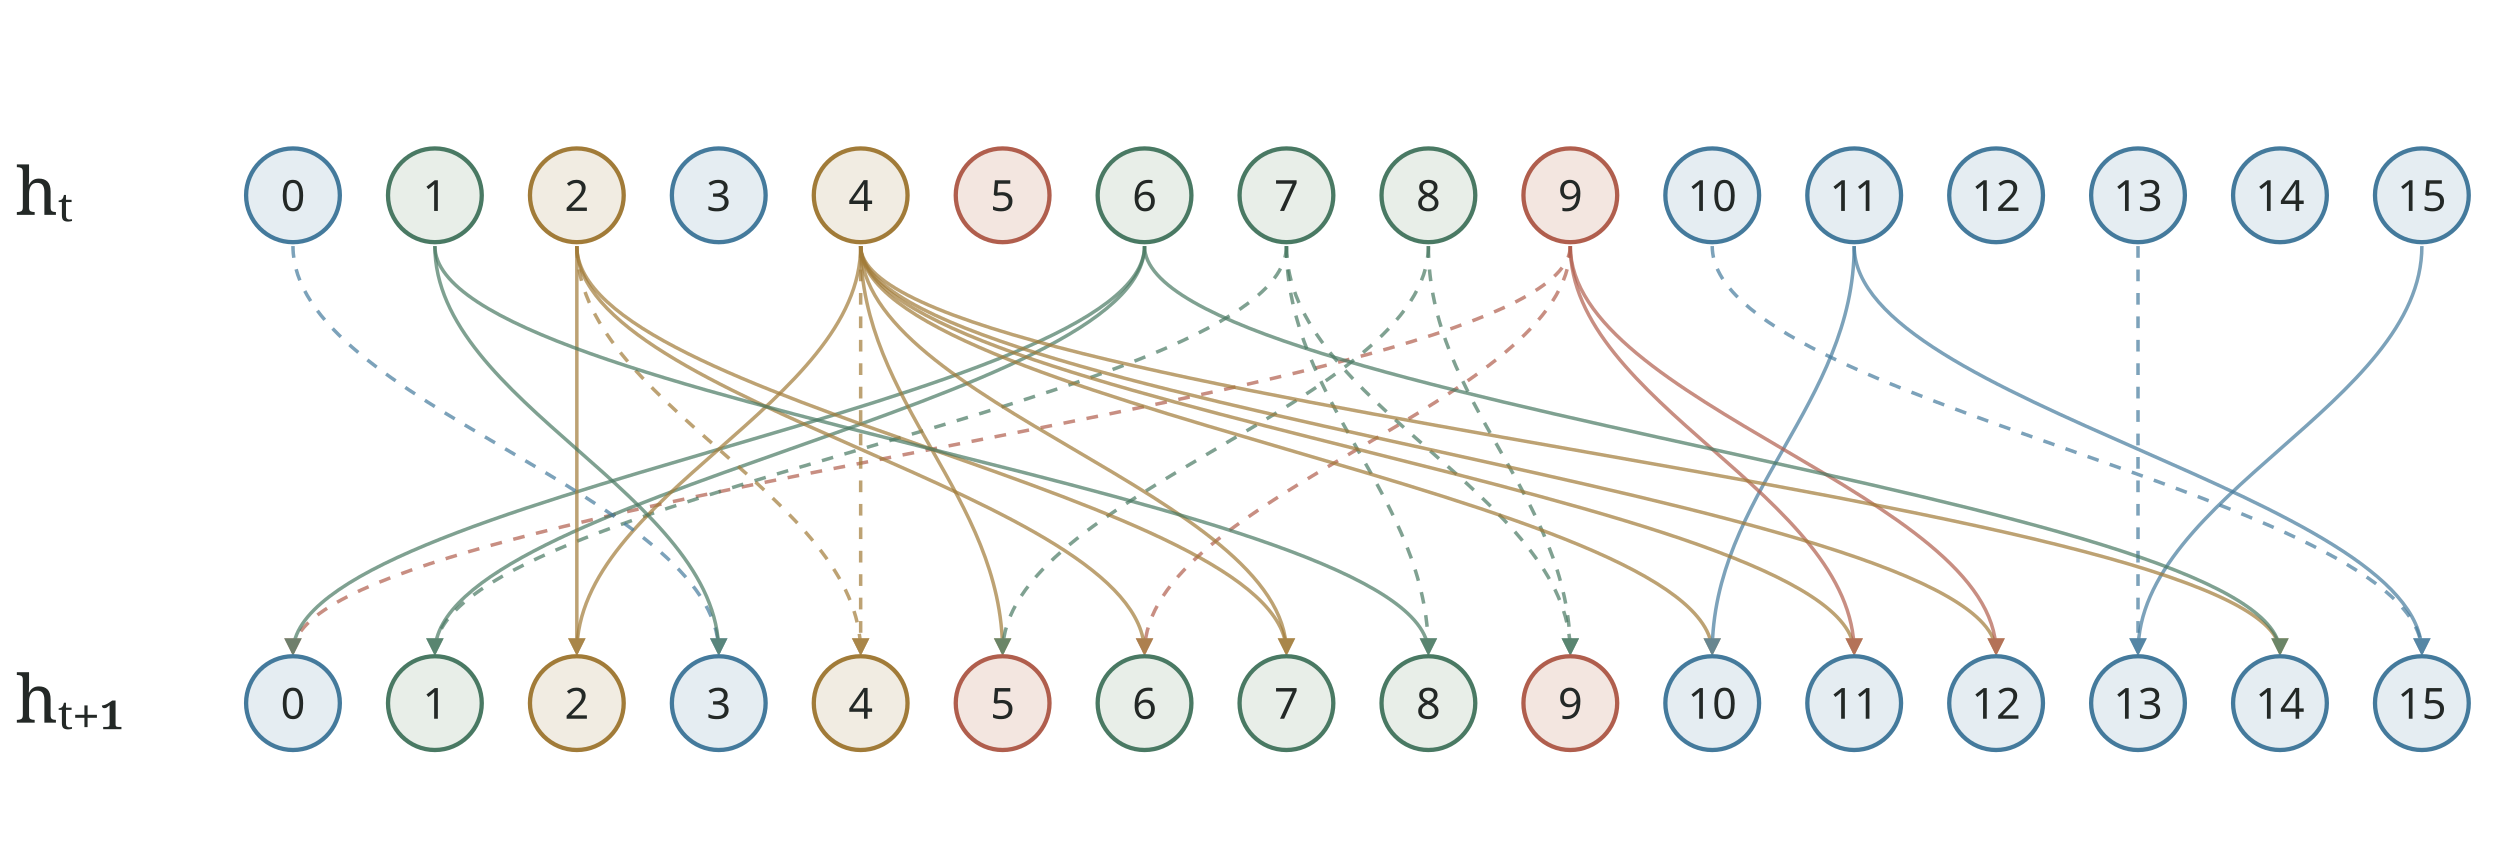
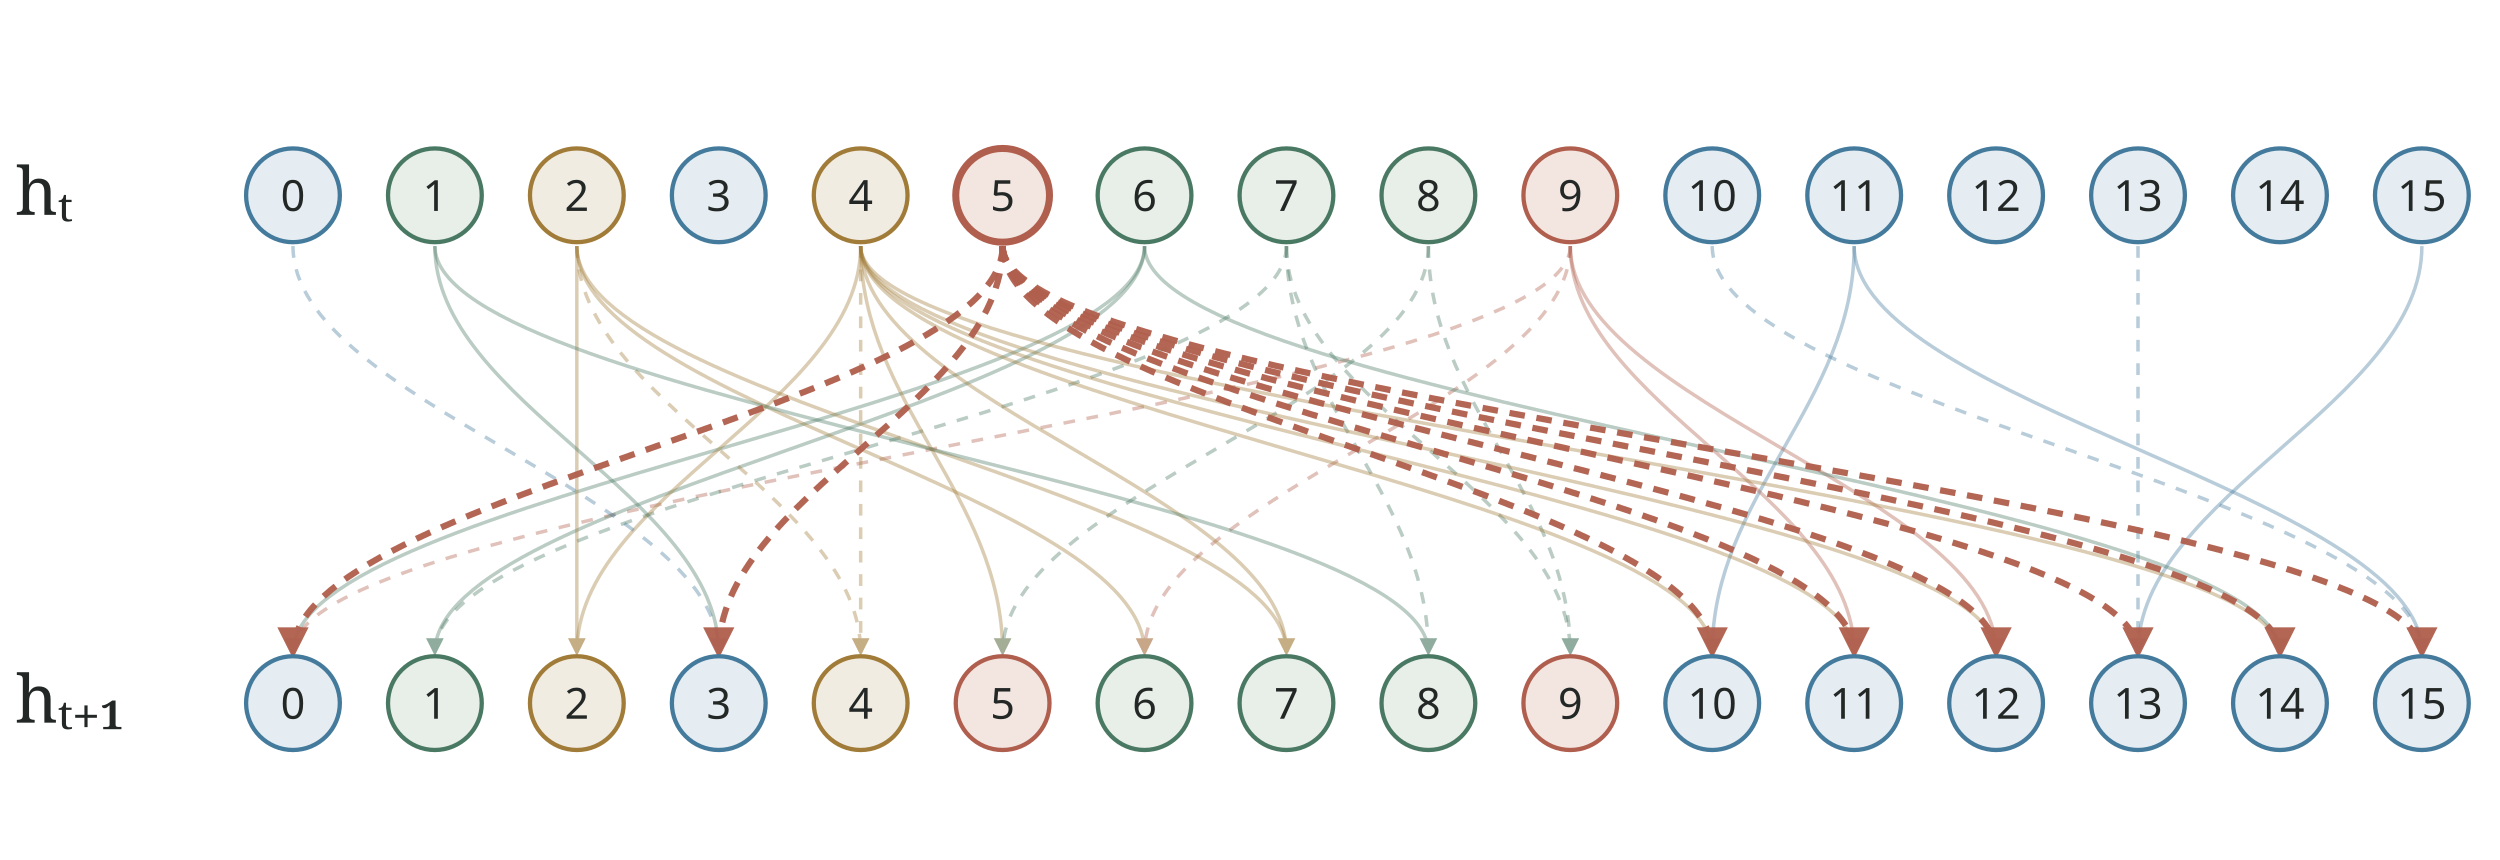
<svg xmlns="http://www.w3.org/2000/svg" viewBox="0 0 640 220" role="img" aria-labelledby="title desc">
  <defs>
    <marker id="carrier" markerWidth="5" markerHeight="5" refX="4" refY="2.5" orient="auto">
      <path d="M0,0 L5,2.5 L0,5" fill="#447a9c" />
    </marker>
    <marker id="comparison" markerWidth="5" markerHeight="5" refX="4" refY="2.5" orient="auto">
      <path d="M0,0 L5,2.5 L0,5" fill="#497963" />
    </marker>
    <marker id="memory" markerWidth="5" markerHeight="5" refX="4" refY="2.5" orient="auto">
      <path d="M0,0 L5,2.5 L0,5" fill="#a17b38" />
    </marker>
    <marker id="candidate" markerWidth="5" markerHeight="5" refX="4" refY="2.5" orient="auto">
      <path d="M0,0 L5,2.5 L0,5" fill="#b05e4d" />
    </marker>
  </defs>
-   <path d="M402.00 63 C402.00 103,75.00 127,75.00 167" fill="none" stroke="#b05e4d" stroke-width=".9" opacity=".7" stroke-dasharray="3 3" marker-end="url(#candidate)" data-source="9" data-target="0" data-weight="-1.4237356185913086" />
-   <path d="M293.00 63 C293.00 103,75.00 127,75.00 167" fill="none" stroke="#497963" stroke-width=".9" opacity=".7" marker-end="url(#comparison)" data-source="6" data-target="0" data-weight="1.1327556371688843" />
-   <path d="M329.33 63 C329.33 103,111.33 127,111.33 167" fill="none" stroke="#497963" stroke-width=".9" opacity=".7" stroke-dasharray="3 3" marker-end="url(#comparison)" data-source="7" data-target="1" data-weight="-1.0476715564727783" />
-   <path d="M293.00 63 C293.00 103,111.33 127,111.33 167" fill="none" stroke="#497963" stroke-width=".9" opacity=".7" marker-end="url(#comparison)" data-source="6" data-target="1" data-weight="0.9953998327255249" />
-   <path d="M220.33 63 C220.33 103,147.67 127,147.67 167" fill="none" stroke="#a17b38" stroke-width=".9" opacity=".7" marker-end="url(#memory)" data-source="4" data-target="2" data-weight="1.7307186126708984" />
-   <path d="M147.67 63 C147.67 103,147.67 127,147.67 167" fill="none" stroke="#a17b38" stroke-width=".9" opacity=".7" marker-end="url(#memory)" data-source="2" data-target="2" data-weight="0.9688376188278198" />
-   <path d="M75.00 63 C75.00 103,184.00 127,184.00 167" fill="none" stroke="#447a9c" stroke-width=".9" opacity=".7" stroke-dasharray="3 3" marker-end="url(#carrier)" data-source="0" data-target="3" data-weight="-1.2293846607208252" />
-   <path d="M111.33 63 C111.33 103,184.00 127,184.00 167" fill="none" stroke="#497963" stroke-width=".9" opacity=".7" marker-end="url(#comparison)" data-source="1" data-target="3" data-weight="1.1952526569366455" />
-   <path d="M220.33 63 C220.33 103,220.33 127,220.33 167" fill="none" stroke="#a17b38" stroke-width=".9" opacity=".7" stroke-dasharray="3 3" marker-end="url(#memory)" data-source="4" data-target="4" data-weight="-0.9856111407279968" />
-   <path d="M147.67 63 C147.67 103,220.33 127,220.33 167" fill="none" stroke="#a17b38" stroke-width=".9" opacity=".7" stroke-dasharray="3 3" marker-end="url(#memory)" data-source="2" data-target="4" data-weight="-0.492309033870697" />
-   <path d="M220.33 63 C220.33 103,256.67 127,256.67 167" fill="none" stroke="#a17b38" stroke-width=".9" opacity=".7" marker-end="url(#memory)" data-source="4" data-target="5" data-weight="1.18705153465271" />
-   <path d="M365.67 63 C365.67 103,256.67 127,256.67 167" fill="none" stroke="#497963" stroke-width=".9" opacity=".7" stroke-dasharray="3 3" marker-end="url(#comparison)" data-source="8" data-target="5" data-weight="-0.8497561812400818" />
-   <path d="M402.00 63 C402.00 103,293.00 127,293.00 167" fill="none" stroke="#b05e4d" stroke-width=".9" opacity=".7" stroke-dasharray="3 3" marker-end="url(#candidate)" data-source="9" data-target="6" data-weight="-0.6400814652442932" />
-   <path d="M147.67 63 C147.67 103,293.00 127,293.00 167" fill="none" stroke="#a17b38" stroke-width=".9" opacity=".7" marker-end="url(#memory)" data-source="2" data-target="6" data-weight="0.5349642634391785" />
-   <path d="M220.33 63 C220.33 103,329.33 127,329.33 167" fill="none" stroke="#a17b38" stroke-width=".9" opacity=".7" marker-end="url(#memory)" data-source="4" data-target="7" data-weight="1.3166165351867676" />
-   <path d="M147.67 63 C147.67 103,329.33 127,329.33 167" fill="none" stroke="#a17b38" stroke-width=".9" opacity=".7" marker-end="url(#memory)" data-source="2" data-target="7" data-weight="0.673674464225769" />
-   <path d="M329.33 63 C329.33 103,365.67 127,365.67 167" fill="none" stroke="#497963" stroke-width=".9" opacity=".7" stroke-dasharray="3 3" marker-end="url(#comparison)" data-source="7" data-target="8" data-weight="-1.0941182374954224" />
-   <path d="M111.33 63 C111.33 103,365.67 127,365.67 167" fill="none" stroke="#497963" stroke-width=".9" opacity=".7" marker-end="url(#comparison)" data-source="1" data-target="8" data-weight="0.6339022517204285" />
-   <path d="M329.33 63 C329.33 103,402.00 127,402.00 167" fill="none" stroke="#497963" stroke-width=".9" opacity=".7" stroke-dasharray="3 3" marker-end="url(#comparison)" data-source="7" data-target="9" data-weight="-5.03169584274292" />
-   <path d="M365.67 63 C365.67 103,402.00 127,402.00 167" fill="none" stroke="#497963" stroke-width=".9" opacity=".7" stroke-dasharray="3 3" marker-end="url(#comparison)" data-source="8" data-target="9" data-weight="-1.091538429260254" />
-   <path d="M220.33 63 C220.33 103,438.33 127,438.33 167" fill="none" stroke="#a17b38" stroke-width=".9" opacity=".7" marker-end="url(#memory)" data-source="4" data-target="10" data-weight="1.7551501989364624" />
-   <path d="M474.67 63 C474.67 103,438.33 127,438.33 167" fill="none" stroke="#447a9c" stroke-width=".9" opacity=".7" marker-end="url(#carrier)" data-source="11" data-target="10" data-weight="1.0963913202285767" />
-   <path d="M220.33 63 C220.33 103,474.67 127,474.67 167" fill="none" stroke="#a17b38" stroke-width=".9" opacity=".7" marker-end="url(#memory)" data-source="4" data-target="11" data-weight="1.7147935628890991" />
-   <path d="M402.00 63 C402.00 103,474.67 127,474.67 167" fill="none" stroke="#b05e4d" stroke-width=".9" opacity=".7" marker-end="url(#candidate)" data-source="9" data-target="11" data-weight="0.6770923733711243" />
-   <path d="M220.33 63 C220.33 103,511.00 127,511.00 167" fill="none" stroke="#a17b38" stroke-width=".9" opacity=".7" marker-end="url(#memory)" data-source="4" data-target="12" data-weight="1.277097225189209" />
-   <path d="M402.00 63 C402.00 103,511.00 127,511.00 167" fill="none" stroke="#b05e4d" stroke-width=".9" opacity=".7" marker-end="url(#candidate)" data-source="9" data-target="12" data-weight="0.8097546100616455" />
-   <path d="M620.00 63 C620.00 103,547.33 127,547.33 167" fill="none" stroke="#447a9c" stroke-width=".9" opacity=".7" marker-end="url(#carrier)" data-source="15" data-target="13" data-weight="0.6537340879440308" />
-   <path d="M547.33 63 C547.33 103,547.33 127,547.33 167" fill="none" stroke="#447a9c" stroke-width=".9" opacity=".7" stroke-dasharray="3 3" marker-end="url(#carrier)" data-source="13" data-target="13" data-weight="-0.6050072908401489" />
-   <path d="M220.33 63 C220.33 103,583.67 127,583.67 167" fill="none" stroke="#a17b38" stroke-width=".9" opacity=".7" marker-end="url(#memory)" data-source="4" data-target="14" data-weight="0.870553195476532" />
-   <path d="M293.00 63 C293.00 103,583.67 127,583.67 167" fill="none" stroke="#497963" stroke-width=".9" opacity=".7" marker-end="url(#comparison)" data-source="6" data-target="14" data-weight="0.7650881409645081" />
-   <path d="M474.67 63 C474.67 103,620.00 127,620.00 167" fill="none" stroke="#447a9c" stroke-width=".9" opacity=".7" marker-end="url(#carrier)" data-source="11" data-target="15" data-weight="1.2795950174331665" />
-   <path d="M438.33 63 C438.33 103,620.00 127,620.00 167" fill="none" stroke="#447a9c" stroke-width=".9" opacity=".7" stroke-dasharray="3 3" marker-end="url(#carrier)" data-source="10" data-target="15" data-weight="-1.0929720401763916" />
+   <path d="M402.00 63 C402.00 103,75.00 127,75.00 167" fill="none" stroke="#b05e4d" stroke-width=".9" opacity=".38" stroke-dasharray="3 3" marker-end="url(#candidate)" data-source="9" data-target="0" data-weight="-1.4237356185913086" />
+   <path d="M293.00 63 C293.00 103,75.00 127,75.00 167" fill="none" stroke="#497963" stroke-width=".9" opacity=".38" marker-end="url(#comparison)" data-source="6" data-target="0" data-weight="1.1327556371688843" />
+   <path d="M329.33 63 C329.33 103,111.33 127,111.33 167" fill="none" stroke="#497963" stroke-width=".9" opacity=".38" stroke-dasharray="3 3" marker-end="url(#comparison)" data-source="7" data-target="1" data-weight="-1.0476715564727783" />
+   <path d="M293.00 63 C293.00 103,111.33 127,111.33 167" fill="none" stroke="#497963" stroke-width=".9" opacity=".38" marker-end="url(#comparison)" data-source="6" data-target="1" data-weight="0.9953998327255249" />
+   <path d="M220.33 63 C220.33 103,147.67 127,147.67 167" fill="none" stroke="#a17b38" stroke-width=".9" opacity=".38" marker-end="url(#memory)" data-source="4" data-target="2" data-weight="1.7307186126708984" />
+   <path d="M147.67 63 C147.67 103,147.67 127,147.67 167" fill="none" stroke="#a17b38" stroke-width=".9" opacity=".38" marker-end="url(#memory)" data-source="2" data-target="2" data-weight="0.9688376188278198" />
+   <path d="M75.00 63 C75.00 103,184.00 127,184.00 167" fill="none" stroke="#447a9c" stroke-width=".9" opacity=".38" stroke-dasharray="3 3" marker-end="url(#carrier)" data-source="0" data-target="3" data-weight="-1.2293846607208252" />
+   <path d="M111.33 63 C111.33 103,184.00 127,184.00 167" fill="none" stroke="#497963" stroke-width=".9" opacity=".38" marker-end="url(#comparison)" data-source="1" data-target="3" data-weight="1.1952526569366455" />
+   <path d="M220.33 63 C220.33 103,220.33 127,220.33 167" fill="none" stroke="#a17b38" stroke-width=".9" opacity=".38" stroke-dasharray="3 3" marker-end="url(#memory)" data-source="4" data-target="4" data-weight="-0.9856111407279968" />
+   <path d="M147.67 63 C147.67 103,220.33 127,220.33 167" fill="none" stroke="#a17b38" stroke-width=".9" opacity=".38" stroke-dasharray="3 3" marker-end="url(#memory)" data-source="2" data-target="4" data-weight="-0.492309033870697" />
+   <path d="M220.33 63 C220.33 103,256.67 127,256.67 167" fill="none" stroke="#a17b38" stroke-width=".9" opacity=".38" marker-end="url(#memory)" data-source="4" data-target="5" data-weight="1.18705153465271" />
+   <path d="M365.67 63 C365.67 103,256.67 127,256.67 167" fill="none" stroke="#497963" stroke-width=".9" opacity=".38" stroke-dasharray="3 3" marker-end="url(#comparison)" data-source="8" data-target="5" data-weight="-0.8497561812400818" />
+   <path d="M402.00 63 C402.00 103,293.00 127,293.00 167" fill="none" stroke="#b05e4d" stroke-width=".9" opacity=".38" stroke-dasharray="3 3" marker-end="url(#candidate)" data-source="9" data-target="6" data-weight="-0.6400814652442932" />
+   <path d="M147.67 63 C147.67 103,293.00 127,293.00 167" fill="none" stroke="#a17b38" stroke-width=".9" opacity=".38" marker-end="url(#memory)" data-source="2" data-target="6" data-weight="0.5349642634391785" />
+   <path d="M220.33 63 C220.33 103,329.33 127,329.33 167" fill="none" stroke="#a17b38" stroke-width=".9" opacity=".38" marker-end="url(#memory)" data-source="4" data-target="7" data-weight="1.3166165351867676" />
+   <path d="M147.67 63 C147.67 103,329.33 127,329.33 167" fill="none" stroke="#a17b38" stroke-width=".9" opacity=".38" marker-end="url(#memory)" data-source="2" data-target="7" data-weight="0.673674464225769" />
+   <path d="M329.33 63 C329.33 103,365.67 127,365.67 167" fill="none" stroke="#497963" stroke-width=".9" opacity=".38" stroke-dasharray="3 3" marker-end="url(#comparison)" data-source="7" data-target="8" data-weight="-1.0941182374954224" />
+   <path d="M111.33 63 C111.33 103,365.67 127,365.67 167" fill="none" stroke="#497963" stroke-width=".9" opacity=".38" marker-end="url(#comparison)" data-source="1" data-target="8" data-weight="0.6339022517204285" />
+   <path d="M329.33 63 C329.33 103,402.00 127,402.00 167" fill="none" stroke="#497963" stroke-width=".9" opacity=".38" stroke-dasharray="3 3" marker-end="url(#comparison)" data-source="7" data-target="9" data-weight="-5.03169584274292" />
+   <path d="M365.67 63 C365.67 103,402.00 127,402.00 167" fill="none" stroke="#497963" stroke-width=".9" opacity=".38" stroke-dasharray="3 3" marker-end="url(#comparison)" data-source="8" data-target="9" data-weight="-1.091538429260254" />
+   <path d="M220.33 63 C220.33 103,438.33 127,438.33 167" fill="none" stroke="#a17b38" stroke-width=".9" opacity=".38" marker-end="url(#memory)" data-source="4" data-target="10" data-weight="1.7551501989364624" />
+   <path d="M474.67 63 C474.67 103,438.33 127,438.33 167" fill="none" stroke="#447a9c" stroke-width=".9" opacity=".38" marker-end="url(#carrier)" data-source="11" data-target="10" data-weight="1.0963913202285767" />
+   <path d="M220.33 63 C220.33 103,474.67 127,474.67 167" fill="none" stroke="#a17b38" stroke-width=".9" opacity=".38" marker-end="url(#memory)" data-source="4" data-target="11" data-weight="1.7147935628890991" />
+   <path d="M402.00 63 C402.00 103,474.67 127,474.67 167" fill="none" stroke="#b05e4d" stroke-width=".9" opacity=".38" marker-end="url(#candidate)" data-source="9" data-target="11" data-weight="0.6770923733711243" />
+   <path d="M220.33 63 C220.33 103,511.00 127,511.00 167" fill="none" stroke="#a17b38" stroke-width=".9" opacity=".38" marker-end="url(#memory)" data-source="4" data-target="12" data-weight="1.277097225189209" />
+   <path d="M402.00 63 C402.00 103,511.00 127,511.00 167" fill="none" stroke="#b05e4d" stroke-width=".9" opacity=".38" marker-end="url(#candidate)" data-source="9" data-target="12" data-weight="0.8097546100616455" />
+   <path d="M620.00 63 C620.00 103,547.33 127,547.33 167" fill="none" stroke="#447a9c" stroke-width=".9" opacity=".38" marker-end="url(#carrier)" data-source="15" data-target="13" data-weight="0.6537340879440308" />
+   <path d="M547.33 63 C547.33 103,547.33 127,547.33 167" fill="none" stroke="#447a9c" stroke-width=".9" opacity=".38" stroke-dasharray="3 3" marker-end="url(#carrier)" data-source="13" data-target="13" data-weight="-0.6050072908401489" />
+   <path d="M220.33 63 C220.33 103,583.67 127,583.67 167" fill="none" stroke="#a17b38" stroke-width=".9" opacity=".38" marker-end="url(#memory)" data-source="4" data-target="14" data-weight="0.870553195476532" />
+   <path d="M293.00 63 C293.00 103,583.67 127,583.67 167" fill="none" stroke="#497963" stroke-width=".9" opacity=".38" marker-end="url(#comparison)" data-source="6" data-target="14" data-weight="0.7650881409645081" />
+   <path d="M474.67 63 C474.67 103,620.00 127,620.00 167" fill="none" stroke="#447a9c" stroke-width=".9" opacity=".38" marker-end="url(#carrier)" data-source="11" data-target="15" data-weight="1.2795950174331665" />
+   <path d="M438.33 63 C438.33 103,620.00 127,620.00 167" fill="none" stroke="#447a9c" stroke-width=".9" opacity=".38" stroke-dasharray="3 3" marker-end="url(#carrier)" data-source="10" data-target="15" data-weight="-1.0929720401763916" />
+   <path d="M256.67 63 C256.67 103,75.00 127,75.00 167" fill="none" stroke="#b05e4d" stroke-width="1.6" opacity=".95" stroke-dasharray="4 3" marker-end="url(#candidate)" data-role="candidate-write" data-source="5" data-target="0" data-weight="-0.9134215712547302" />
+   <path d="M256.67 63 C256.67 103,184.00 127,184.00 167" fill="none" stroke="#b05e4d" stroke-width="1.6" opacity=".95" stroke-dasharray="4 3" marker-end="url(#candidate)" data-role="candidate-write" data-source="5" data-target="3" data-weight="-0.5175389647483826" />
+   <path d="M256.67 63 C256.67 103,438.33 127,438.33 167" fill="none" stroke="#b05e4d" stroke-width="1.6" opacity=".95" stroke-dasharray="4 3" marker-end="url(#candidate)" data-role="candidate-write" data-source="5" data-target="10" data-weight="-0.014410154893994331" />
+   <path d="M256.67 63 C256.67 103,474.67 127,474.67 167" fill="none" stroke="#b05e4d" stroke-width="1.6" opacity=".95" stroke-dasharray="4 3" marker-end="url(#candidate)" data-role="candidate-write" data-source="5" data-target="11" data-weight="-0.07336258143186569" />
+   <path d="M256.67 63 C256.67 103,511.00 127,511.00 167" fill="none" stroke="#b05e4d" stroke-width="1.6" opacity=".95" stroke-dasharray="4 3" marker-end="url(#candidate)" data-role="candidate-write" data-source="5" data-target="12" data-weight="-0.13563401997089386" />
+   <path d="M256.67 63 C256.67 103,547.33 127,547.33 167" fill="none" stroke="#b05e4d" stroke-width="1.6" opacity=".95" stroke-dasharray="4 3" marker-end="url(#candidate)" data-role="candidate-write" data-source="5" data-target="13" data-weight="-0.08552108705043793" />
+   <path d="M256.67 63 C256.67 103,583.67 127,583.67 167" fill="none" stroke="#b05e4d" stroke-width="1.6" opacity=".95" stroke-dasharray="4 3" marker-end="url(#candidate)" data-role="candidate-write" data-source="5" data-target="14" data-weight="-0.42392316460609436" />
+   <path d="M256.67 63 C256.67 103,620.00 127,620.00 167" fill="none" stroke="#b05e4d" stroke-width="1.6" opacity=".95" stroke-dasharray="4 3" marker-end="url(#candidate)" data-role="candidate-write" data-source="5" data-target="15" data-weight="-0.6631624698638916" />
  <text x="4" y="55" font-family="Georgia,serif" font-size="17" fill="#232826">hₜ</text>
  <circle cx="75.00" cy="50" r="12" fill="#e5edf2" stroke="#447a9c" stroke-width="1.1" />
  <text x="75.00" y="54" text-anchor="middle" font-family="system-ui,sans-serif" font-size="11" fill="#232826">0</text>
  <circle cx="111.33" cy="50" r="12" fill="#e8eee8" stroke="#497963" stroke-width="1.1" />
  <text x="111.33" y="54" text-anchor="middle" font-family="system-ui,sans-serif" font-size="11" fill="#232826">1</text>
  <circle cx="147.67" cy="50" r="12" fill="#f1ece2" stroke="#a17b38" stroke-width="1.1" />
  <text x="147.67" y="54" text-anchor="middle" font-family="system-ui,sans-serif" font-size="11" fill="#232826">2</text>
  <circle cx="184.00" cy="50" r="12" fill="#e5edf2" stroke="#447a9c" stroke-width="1.1" />
  <text x="184.00" y="54" text-anchor="middle" font-family="system-ui,sans-serif" font-size="11" fill="#232826">3</text>
  <circle cx="220.33" cy="50" r="12" fill="#f1ece2" stroke="#a17b38" stroke-width="1.1" />
  <text x="220.33" y="54" text-anchor="middle" font-family="system-ui,sans-serif" font-size="11" fill="#232826">4</text>
-   <circle cx="256.67" cy="50" r="12" fill="#f3e6e0" stroke="#b05e4d" stroke-width="1.1" />
+   <circle cx="256.67" cy="50" r="12" fill="#f3e6e0" stroke="#b05e4d" stroke-width="1.8" />
  <text x="256.67" y="54" text-anchor="middle" font-family="system-ui,sans-serif" font-size="11" fill="#232826">5</text>
  <circle cx="293.00" cy="50" r="12" fill="#e8eee8" stroke="#497963" stroke-width="1.1" />
  <text x="293.00" y="54" text-anchor="middle" font-family="system-ui,sans-serif" font-size="11" fill="#232826">6</text>
  <circle cx="329.33" cy="50" r="12" fill="#e8eee8" stroke="#497963" stroke-width="1.1" />
  <text x="329.33" y="54" text-anchor="middle" font-family="system-ui,sans-serif" font-size="11" fill="#232826">7</text>
  <circle cx="365.67" cy="50" r="12" fill="#e8eee8" stroke="#497963" stroke-width="1.1" />
  <text x="365.67" y="54" text-anchor="middle" font-family="system-ui,sans-serif" font-size="11" fill="#232826">8</text>
  <circle cx="402.00" cy="50" r="12" fill="#f3e6e0" stroke="#b05e4d" stroke-width="1.1" />
  <text x="402.00" y="54" text-anchor="middle" font-family="system-ui,sans-serif" font-size="11" fill="#232826">9</text>
  <circle cx="438.33" cy="50" r="12" fill="#e5edf2" stroke="#447a9c" stroke-width="1.1" />
  <text x="438.33" y="54" text-anchor="middle" font-family="system-ui,sans-serif" font-size="11" fill="#232826">10</text>
  <circle cx="474.67" cy="50" r="12" fill="#e5edf2" stroke="#447a9c" stroke-width="1.1" />
  <text x="474.67" y="54" text-anchor="middle" font-family="system-ui,sans-serif" font-size="11" fill="#232826">11</text>
  <circle cx="511.00" cy="50" r="12" fill="#e5edf2" stroke="#447a9c" stroke-width="1.1" />
  <text x="511.00" y="54" text-anchor="middle" font-family="system-ui,sans-serif" font-size="11" fill="#232826">12</text>
  <circle cx="547.33" cy="50" r="12" fill="#e5edf2" stroke="#447a9c" stroke-width="1.1" />
  <text x="547.33" y="54" text-anchor="middle" font-family="system-ui,sans-serif" font-size="11" fill="#232826">13</text>
  <circle cx="583.67" cy="50" r="12" fill="#e5edf2" stroke="#447a9c" stroke-width="1.1" />
  <text x="583.67" y="54" text-anchor="middle" font-family="system-ui,sans-serif" font-size="11" fill="#232826">14</text>
  <circle cx="620.00" cy="50" r="12" fill="#e5edf2" stroke="#447a9c" stroke-width="1.1" />
  <text x="620.00" y="54" text-anchor="middle" font-family="system-ui,sans-serif" font-size="11" fill="#232826">15</text>
  <text x="4" y="185" font-family="Georgia,serif" font-size="17" fill="#232826">hₜ₊₁</text>
  <circle cx="75.00" cy="180" r="12" fill="#e5edf2" stroke="#447a9c" stroke-width="1.1" />
  <text x="75.00" y="184" text-anchor="middle" font-family="system-ui,sans-serif" font-size="11" fill="#232826">0</text>
  <circle cx="111.33" cy="180" r="12" fill="#e8eee8" stroke="#497963" stroke-width="1.1" />
  <text x="111.33" y="184" text-anchor="middle" font-family="system-ui,sans-serif" font-size="11" fill="#232826">1</text>
  <circle cx="147.67" cy="180" r="12" fill="#f1ece2" stroke="#a17b38" stroke-width="1.1" />
  <text x="147.67" y="184" text-anchor="middle" font-family="system-ui,sans-serif" font-size="11" fill="#232826">2</text>
  <circle cx="184.00" cy="180" r="12" fill="#e5edf2" stroke="#447a9c" stroke-width="1.1" />
  <text x="184.00" y="184" text-anchor="middle" font-family="system-ui,sans-serif" font-size="11" fill="#232826">3</text>
  <circle cx="220.33" cy="180" r="12" fill="#f1ece2" stroke="#a17b38" stroke-width="1.1" />
  <text x="220.33" y="184" text-anchor="middle" font-family="system-ui,sans-serif" font-size="11" fill="#232826">4</text>
  <circle cx="256.67" cy="180" r="12" fill="#f3e6e0" stroke="#b05e4d" stroke-width="1.1" />
  <text x="256.67" y="184" text-anchor="middle" font-family="system-ui,sans-serif" font-size="11" fill="#232826">5</text>
  <circle cx="293.00" cy="180" r="12" fill="#e8eee8" stroke="#497963" stroke-width="1.1" />
  <text x="293.00" y="184" text-anchor="middle" font-family="system-ui,sans-serif" font-size="11" fill="#232826">6</text>
  <circle cx="329.33" cy="180" r="12" fill="#e8eee8" stroke="#497963" stroke-width="1.1" />
  <text x="329.33" y="184" text-anchor="middle" font-family="system-ui,sans-serif" font-size="11" fill="#232826">7</text>
  <circle cx="365.67" cy="180" r="12" fill="#e8eee8" stroke="#497963" stroke-width="1.1" />
  <text x="365.67" y="184" text-anchor="middle" font-family="system-ui,sans-serif" font-size="11" fill="#232826">8</text>
  <circle cx="402.00" cy="180" r="12" fill="#f3e6e0" stroke="#b05e4d" stroke-width="1.1" />
  <text x="402.00" y="184" text-anchor="middle" font-family="system-ui,sans-serif" font-size="11" fill="#232826">9</text>
  <circle cx="438.33" cy="180" r="12" fill="#e5edf2" stroke="#447a9c" stroke-width="1.1" />
  <text x="438.33" y="184" text-anchor="middle" font-family="system-ui,sans-serif" font-size="11" fill="#232826">10</text>
  <circle cx="474.67" cy="180" r="12" fill="#e5edf2" stroke="#447a9c" stroke-width="1.1" />
  <text x="474.67" y="184" text-anchor="middle" font-family="system-ui,sans-serif" font-size="11" fill="#232826">11</text>
  <circle cx="511.00" cy="180" r="12" fill="#e5edf2" stroke="#447a9c" stroke-width="1.1" />
  <text x="511.00" y="184" text-anchor="middle" font-family="system-ui,sans-serif" font-size="11" fill="#232826">12</text>
  <circle cx="547.33" cy="180" r="12" fill="#e5edf2" stroke="#447a9c" stroke-width="1.1" />
  <text x="547.33" y="184" text-anchor="middle" font-family="system-ui,sans-serif" font-size="11" fill="#232826">13</text>
  <circle cx="583.67" cy="180" r="12" fill="#e5edf2" stroke="#447a9c" stroke-width="1.1" />
  <text x="583.67" y="184" text-anchor="middle" font-family="system-ui,sans-serif" font-size="11" fill="#232826">14</text>
  <circle cx="620.00" cy="180" r="12" fill="#e5edf2" stroke="#447a9c" stroke-width="1.1" />
  <text x="620.00" y="184" text-anchor="middle" font-family="system-ui,sans-serif" font-size="11" fill="#232826">15</text>
</svg>
